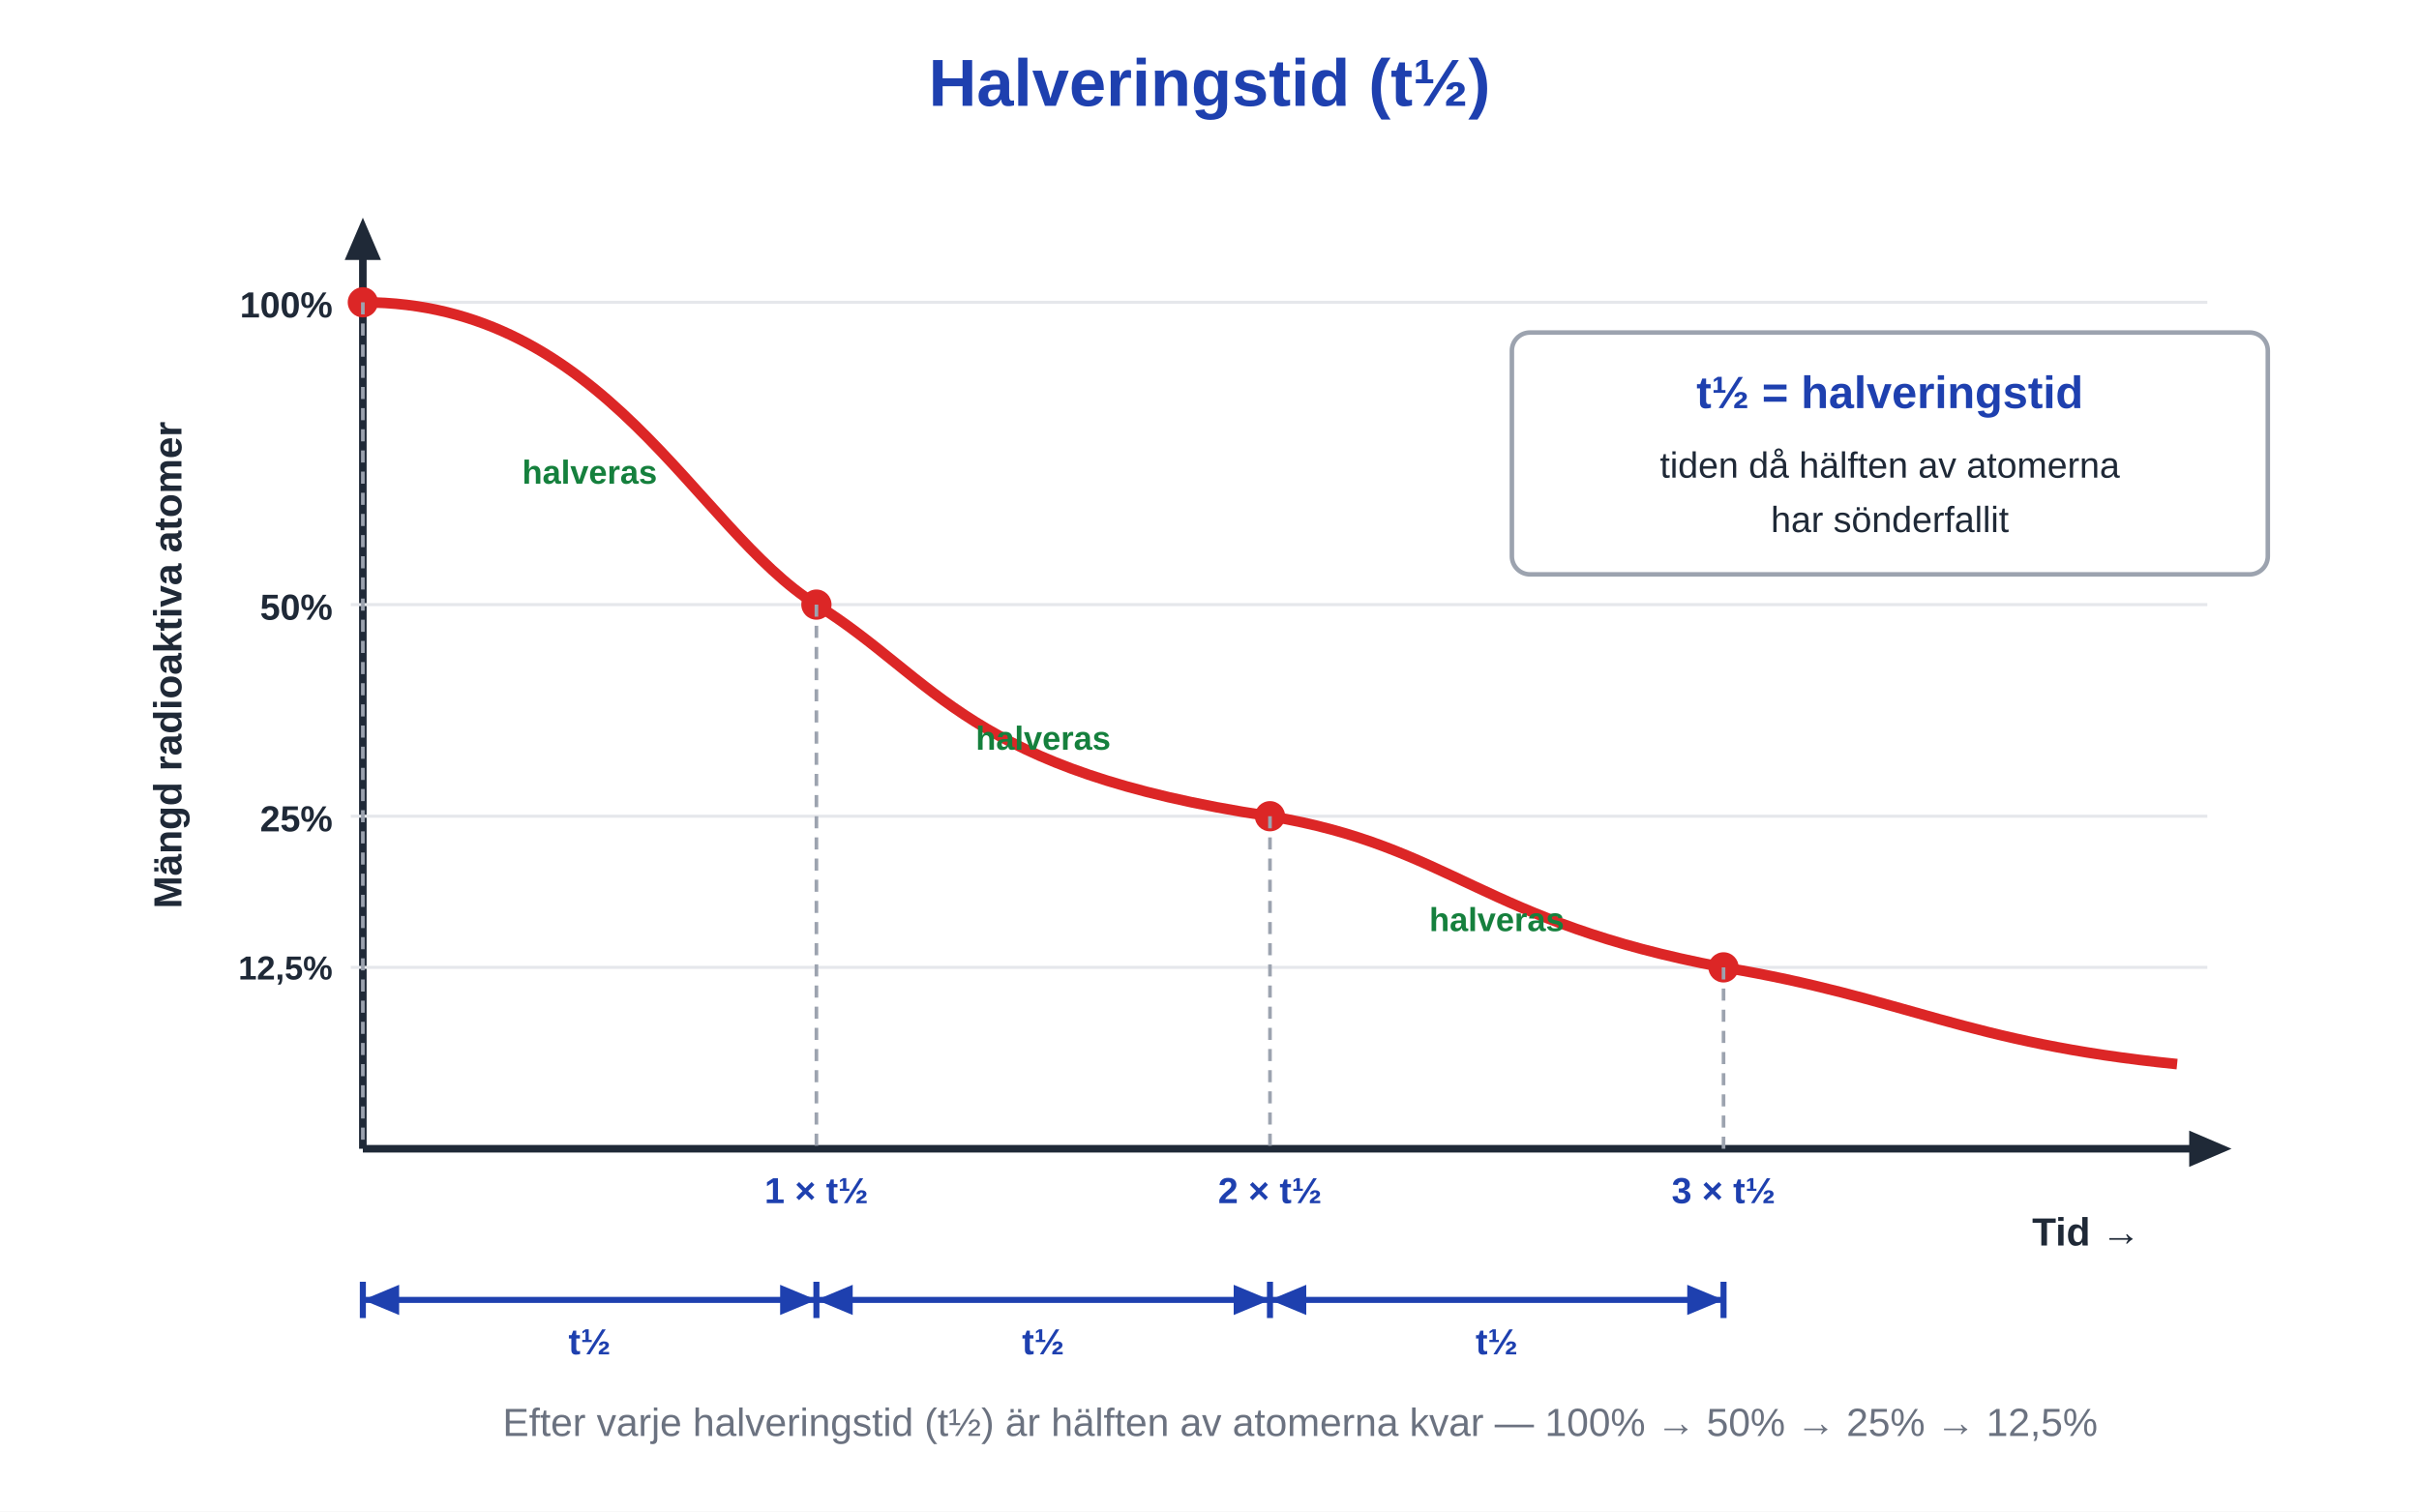
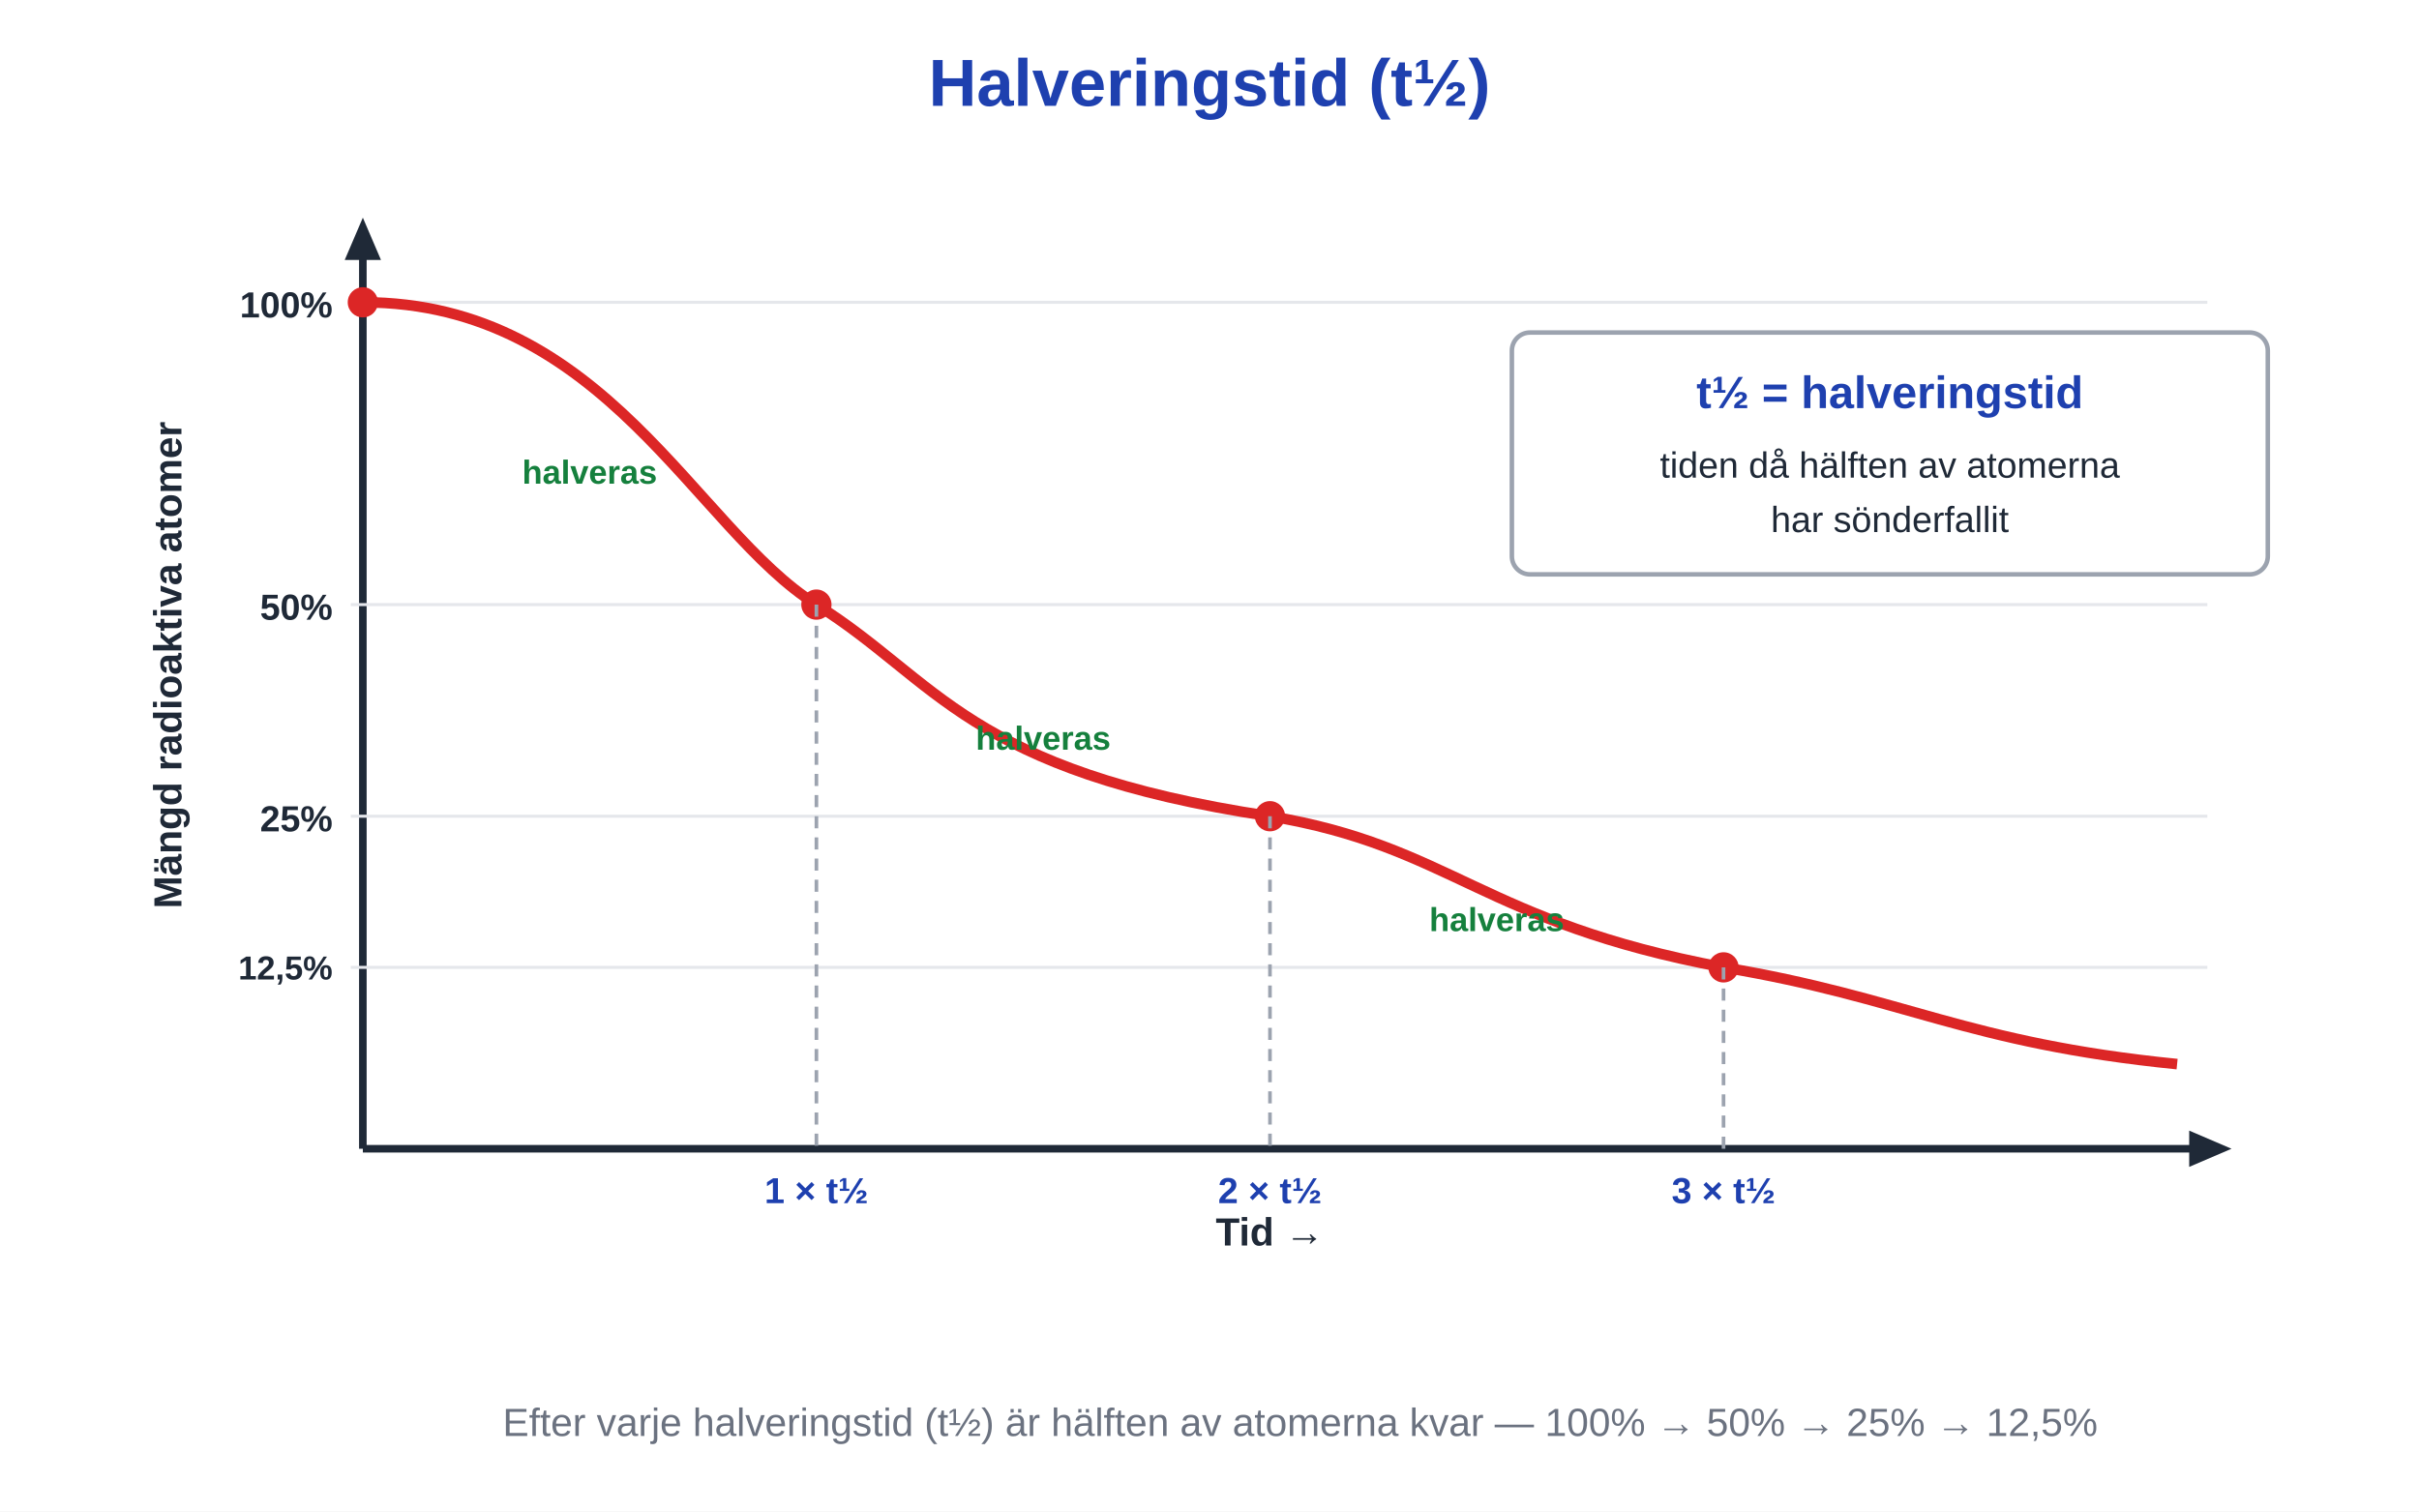
<svg xmlns="http://www.w3.org/2000/svg" viewBox="0 0 800 500" width="800" height="500">
  <rect width="800" height="500" fill="white" />
  <text x="400" y="35" font-family="Arial,sans-serif" font-size="22" fill="#1e40af" text-anchor="middle" font-weight="bold">Halveringstid (t½)</text>
  <line x1="120" y1="80" x2="120" y2="380" stroke="#1f2937" stroke-width="2.5" />
  <polygon points="120,72 114,86 126,86" fill="#1f2937" />
  <line x1="120" y1="380" x2="730" y2="380" stroke="#1f2937" stroke-width="2.5" />
  <polygon points="738,380 724,374 724,386" fill="#1f2937" />
  <text x="60" y="220" font-family="Arial,sans-serif" font-size="13" fill="#1f2937" text-anchor="middle" font-weight="bold" transform="rotate(-90 60 220)">Mängd radioaktiva atomer</text>
  <text x="430" y="475" font-family="Arial,sans-serif" font-size="13" fill="#6b7280" text-anchor="middle">Efter varje halveringstid (t½) är hälften av atomerna kvar — 100% → 50% → 25% → 12,5%</text>
-   <text x="690" y="412" font-family="Arial,sans-serif" font-size="13" fill="#1f2937" text-anchor="middle" font-weight="bold">Tid →</text>
+   <text x="420" y="412" font-family="Arial,sans-serif" font-size="13" fill="#1f2937" text-anchor="middle" font-weight="bold">Tid →</text>
  <line x1="116" y1="100" x2="730" y2="100" stroke="#e5e7eb" stroke-width="1" />
  <text x="110" y="105" font-family="Arial,sans-serif" font-size="12" fill="#1f2937" text-anchor="end" font-weight="bold">100%</text>
  <line x1="116" y1="200" x2="730" y2="200" stroke="#e5e7eb" stroke-width="1" />
  <text x="110" y="205" font-family="Arial,sans-serif" font-size="12" fill="#1f2937" text-anchor="end" font-weight="bold">50%</text>
  <line x1="116" y1="270" x2="730" y2="270" stroke="#e5e7eb" stroke-width="1" />
  <text x="110" y="275" font-family="Arial,sans-serif" font-size="12" fill="#1f2937" text-anchor="end" font-weight="bold">25%</text>
  <line x1="116" y1="320" x2="730" y2="320" stroke="#e5e7eb" stroke-width="1" />
  <text x="110" y="324" font-family="Arial,sans-serif" font-size="11" fill="#1f2937" text-anchor="end" font-weight="bold">12,5%</text>
  <path d="M 120 100 C 200 100 230 175 270 200 C 310 225 320 255 420 270 C 480 280 490 305 570 320 C 630 330 650 345 720 352" fill="none" stroke="#dc2626" stroke-width="3.5" />
  <circle cx="120" cy="100" r="5" fill="#dc2626" />
-   <line x1="120" y1="100" x2="120" y2="380" stroke="#9ca3af" stroke-width="1.2" stroke-dasharray="4,3" />
  <circle cx="270" cy="200" r="5" fill="#dc2626" />
  <line x1="270" y1="200" x2="270" y2="380" stroke="#9ca3af" stroke-width="1.2" stroke-dasharray="4,3" />
  <circle cx="420" cy="270" r="5" fill="#dc2626" />
  <line x1="420" y1="270" x2="420" y2="380" stroke="#9ca3af" stroke-width="1.2" stroke-dasharray="4,3" />
  <circle cx="570" cy="320" r="5" fill="#dc2626" />
  <line x1="570" y1="320" x2="570" y2="380" stroke="#9ca3af" stroke-width="1.2" stroke-dasharray="4,3" />
  <text x="270" y="398" font-family="Arial,sans-serif" font-size="12" fill="#1e40af" text-anchor="middle" font-weight="bold">1 × t½</text>
  <text x="420" y="398" font-family="Arial,sans-serif" font-size="12" fill="#1e40af" text-anchor="middle" font-weight="bold">2 × t½</text>
  <text x="570" y="398" font-family="Arial,sans-serif" font-size="12" fill="#1e40af" text-anchor="middle" font-weight="bold">3 × t½</text>
-   <line x1="120" y1="430" x2="270" y2="430" stroke="#1e40af" stroke-width="2" />
-   <polygon points="120,430 132,425 132,435" fill="#1e40af" />
-   <polygon points="270,430 258,425 258,435" fill="#1e40af" />
-   <line x1="120" y1="424" x2="120" y2="436" stroke="#1e40af" stroke-width="2" />
-   <line x1="270" y1="424" x2="270" y2="436" stroke="#1e40af" stroke-width="2" />
-   <text x="195" y="448" font-family="Arial,sans-serif" font-size="12" fill="#1e40af" text-anchor="middle" font-weight="bold">t½</text>
-   <line x1="270" y1="430" x2="420" y2="430" stroke="#1e40af" stroke-width="2" />
-   <polygon points="270,430 282,425 282,435" fill="#1e40af" />
-   <polygon points="420,430 408,425 408,435" fill="#1e40af" />
-   <line x1="420" y1="424" x2="420" y2="436" stroke="#1e40af" stroke-width="2" />
-   <text x="345" y="448" font-family="Arial,sans-serif" font-size="12" fill="#1e40af" text-anchor="middle" font-weight="bold">t½</text>
-   <line x1="420" y1="430" x2="570" y2="430" stroke="#1e40af" stroke-width="2" />
-   <polygon points="420,430 432,425 432,435" fill="#1e40af" />
-   <polygon points="570,430 558,425 558,435" fill="#1e40af" />
-   <line x1="570" y1="424" x2="570" y2="436" stroke="#1e40af" stroke-width="2" />
-   <text x="495" y="448" font-family="Arial,sans-serif" font-size="12" fill="#1e40af" text-anchor="middle" font-weight="bold">t½</text>
  <rect x="500" y="110" width="250" height="80" fill="white" stroke="#9ca3af" stroke-width="1.5" rx="6" />
  <text x="625" y="135" font-family="Arial,sans-serif" font-size="15" fill="#1e40af" text-anchor="middle" font-weight="bold">t½ = halveringstid</text>
  <text x="625" y="158" font-family="Arial,sans-serif" font-size="12" fill="#1f2937" text-anchor="middle">tiden då hälften av atomerna</text>
  <text x="625" y="176" font-family="Arial,sans-serif" font-size="12" fill="#1f2937" text-anchor="middle">har sönderfallit</text>
  <text x="195" y="160" font-family="Arial,sans-serif" font-size="11" fill="#15803d" text-anchor="middle" font-weight="bold">halveras</text>
  <text x="345" y="248" font-family="Arial,sans-serif" font-size="11" fill="#15803d" text-anchor="middle" font-weight="bold">halveras</text>
  <text x="495" y="308" font-family="Arial,sans-serif" font-size="11" fill="#15803d" text-anchor="middle" font-weight="bold">halveras</text>
</svg>
